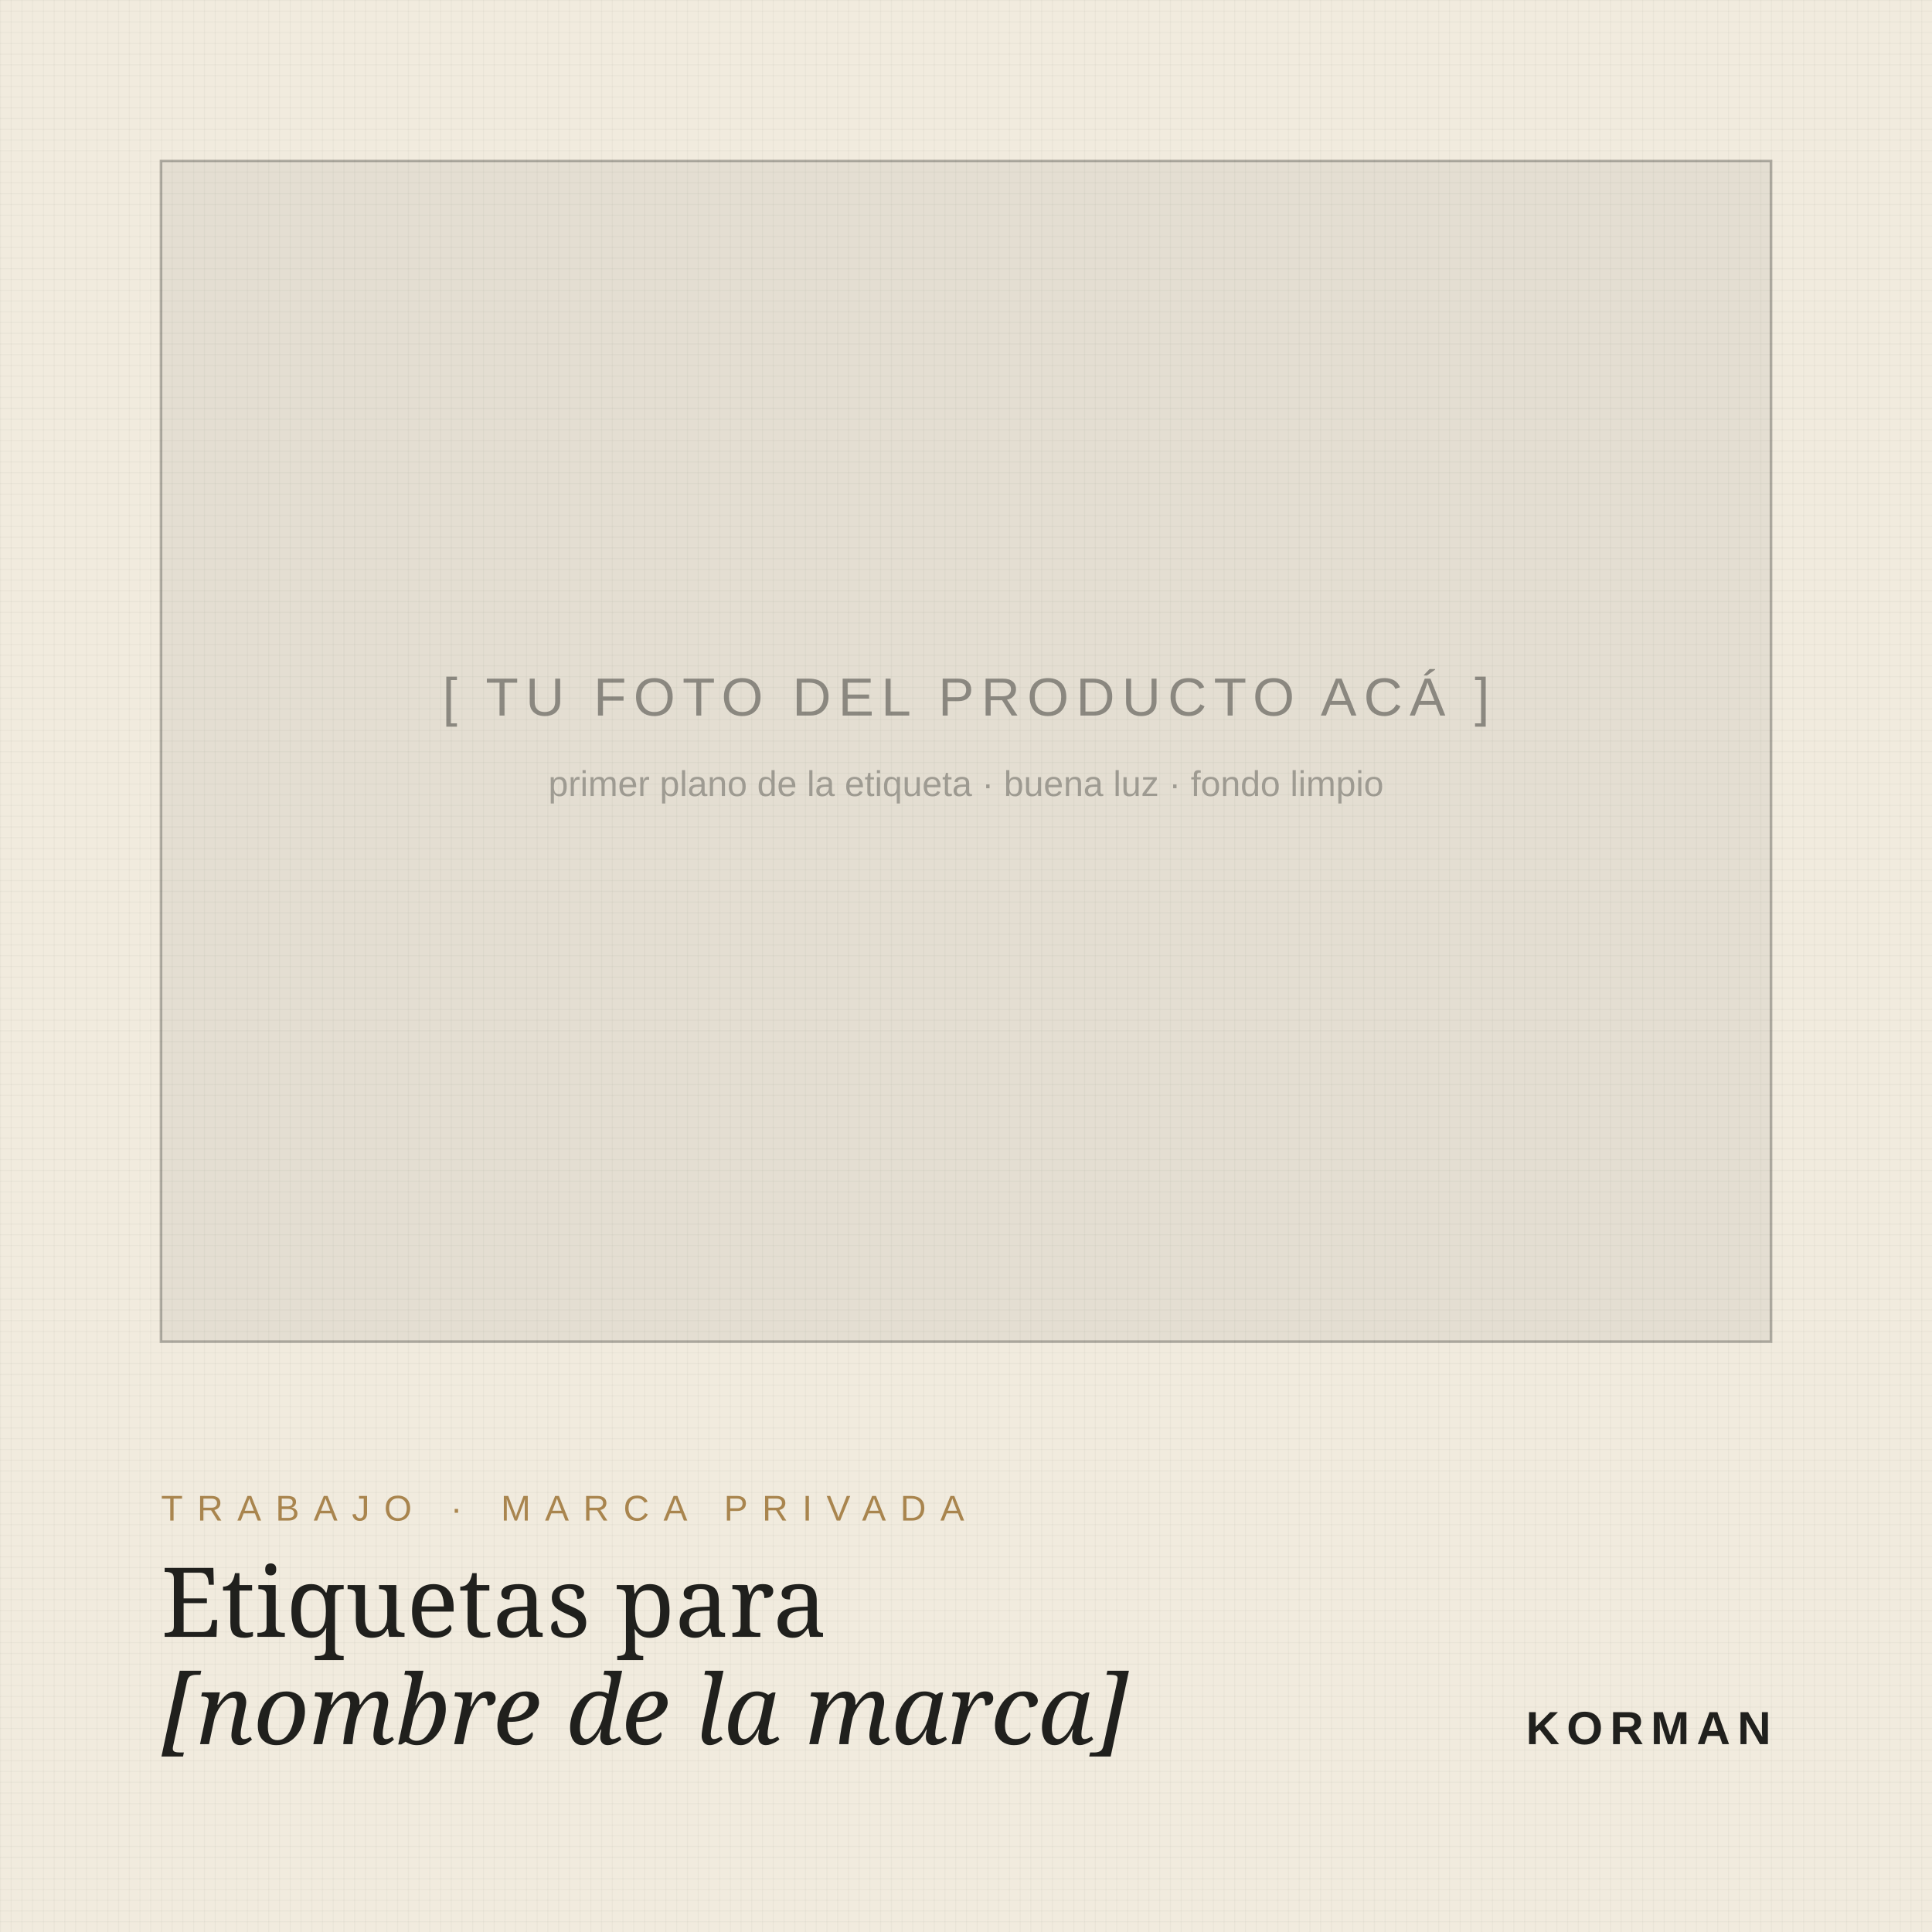
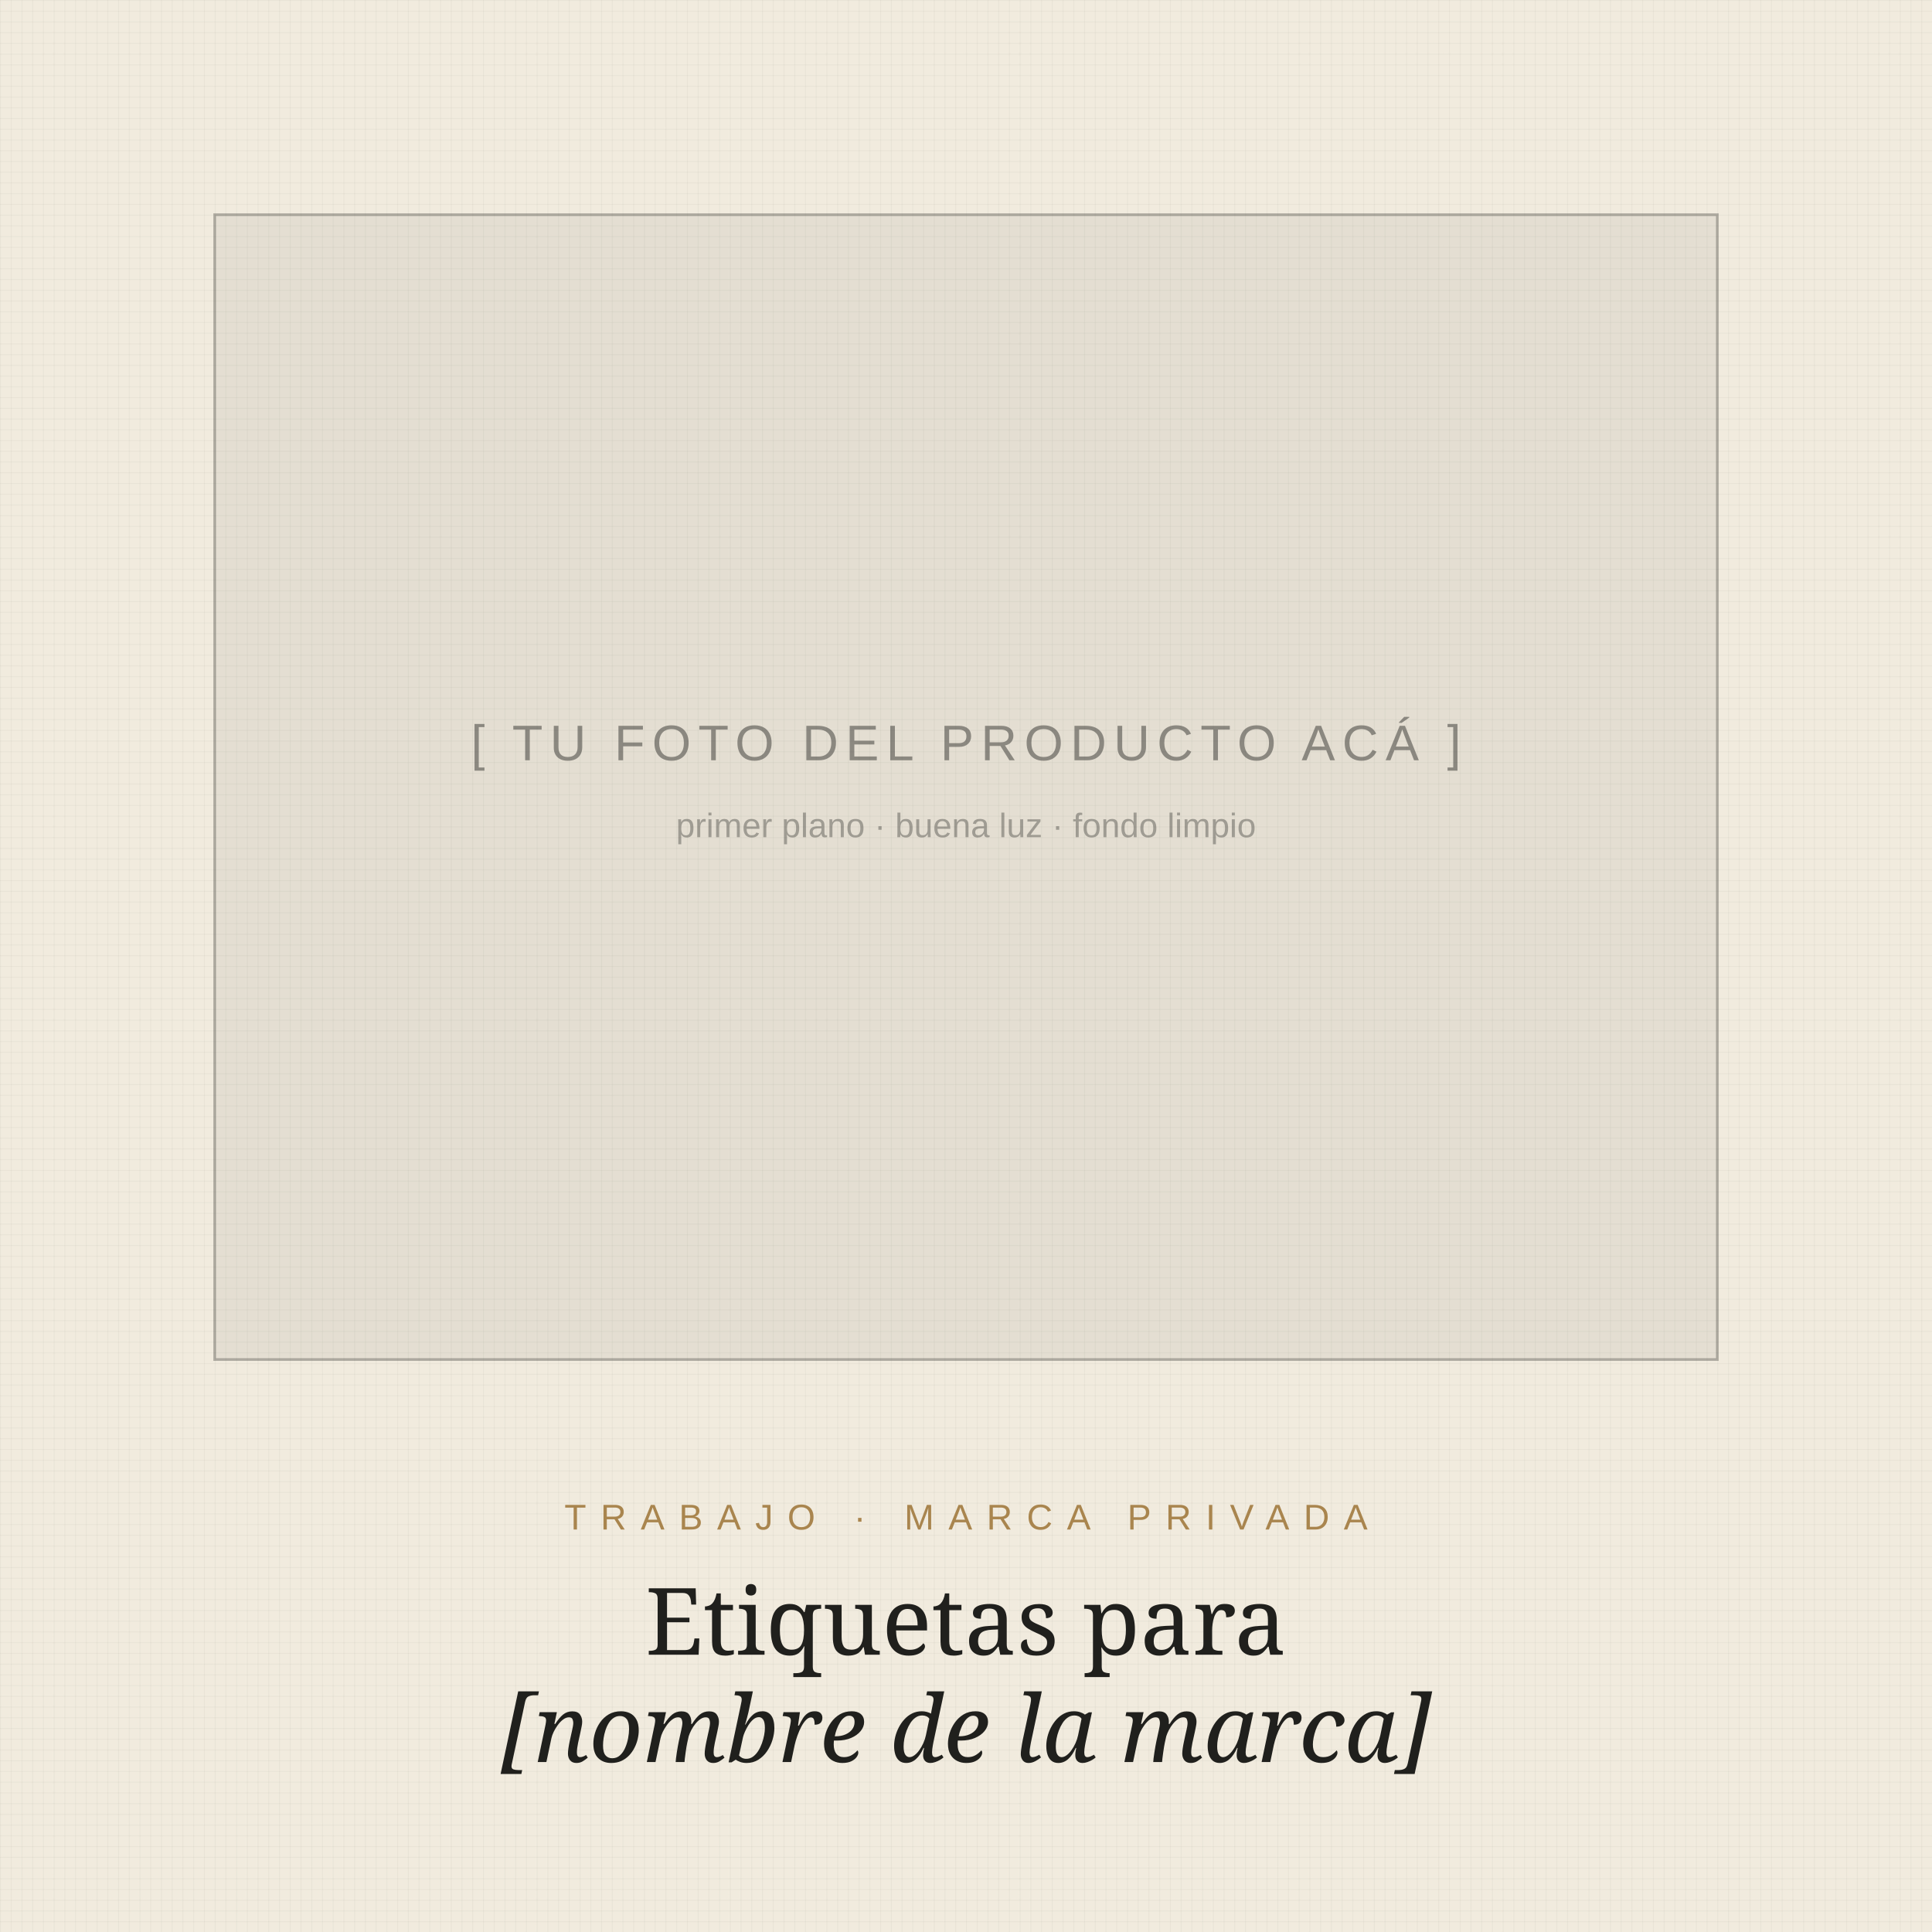
<svg xmlns="http://www.w3.org/2000/svg" width="1080" height="1080" viewBox="0 0 1080 1080">
  <defs>
    <pattern id="linen3" width="6" height="6" patternUnits="userSpaceOnUse">
      <rect width="6" height="6" fill="#F1EBDE" />
      <line x1="0" y1="0" x2="0" y2="6" stroke="#000000" stroke-opacity="0.035" stroke-width="1" />
      <line x1="0" y1="0" x2="6" y2="0" stroke="#000000" stroke-opacity="0.035" stroke-width="1" />
    </pattern>
  </defs>
  <rect width="1080" height="1080" fill="url(#linen3)" />
-   <rect x="90" y="90" width="900" height="660" fill="#20201D" fill-opacity="0.06" stroke="#20201D" stroke-opacity="0.3" stroke-width="1.5" />
-   <text x="540" y="400" text-anchor="middle" font-family="Arial, sans-serif" font-size="30" letter-spacing="4" fill="#20201D" fill-opacity="0.45">[ TU FOTO DEL PRODUCTO ACÁ ]</text>
-   <text x="540" y="445" text-anchor="middle" font-family="Arial, sans-serif" font-size="20" fill="#20201D" fill-opacity="0.35">primer plano de la etiqueta · buena luz · fondo limpio</text>
-   <text x="90" y="850" font-family="Arial, sans-serif" font-size="20" letter-spacing="8" fill="#A9854E">TRABAJO · MARCA PRIVADA</text>
-   <text x="90" y="915" font-family="Georgia, serif" font-size="54" fill="#20201D">Etiquetas para</text>
-   <text x="90" y="975" font-family="Georgia, serif" font-size="54" font-style="italic" fill="#20201D">[nombre de la marca]</text>
-   <text x="990" y="975" text-anchor="end" font-family="'Helvetica Neue', Arial, sans-serif" font-size="26" font-weight="bold" letter-spacing="4" fill="#20201D">KORMAN</text>
+   <rect x="120" y="120" width="840" height="640" fill="#20201D" fill-opacity="0.06" stroke="#20201D" stroke-opacity="0.3" stroke-width="1.5" />
+   <text x="540" y="425" text-anchor="middle" font-family="Arial, sans-serif" font-size="28" letter-spacing="4" fill="#20201D" fill-opacity="0.45">[ TU FOTO DEL PRODUCTO ACÁ ]</text>
+   <text x="540" y="468" text-anchor="middle" font-family="Arial, sans-serif" font-size="19" fill="#20201D" fill-opacity="0.35">primer plano · buena luz · fondo limpio</text>
+   <text x="540" y="855" text-anchor="middle" font-family="Arial, sans-serif" font-size="20" letter-spacing="8" fill="#A9854E">TRABAJO · MARCA PRIVADA</text>
+   <text x="540" y="925" text-anchor="middle" font-family="Georgia, serif" font-size="52" fill="#20201D">Etiquetas para</text>
+   <text x="540" y="985" text-anchor="middle" font-family="Georgia, serif" font-size="52" font-style="italic" fill="#20201D">[nombre de la marca]</text>
</svg>
